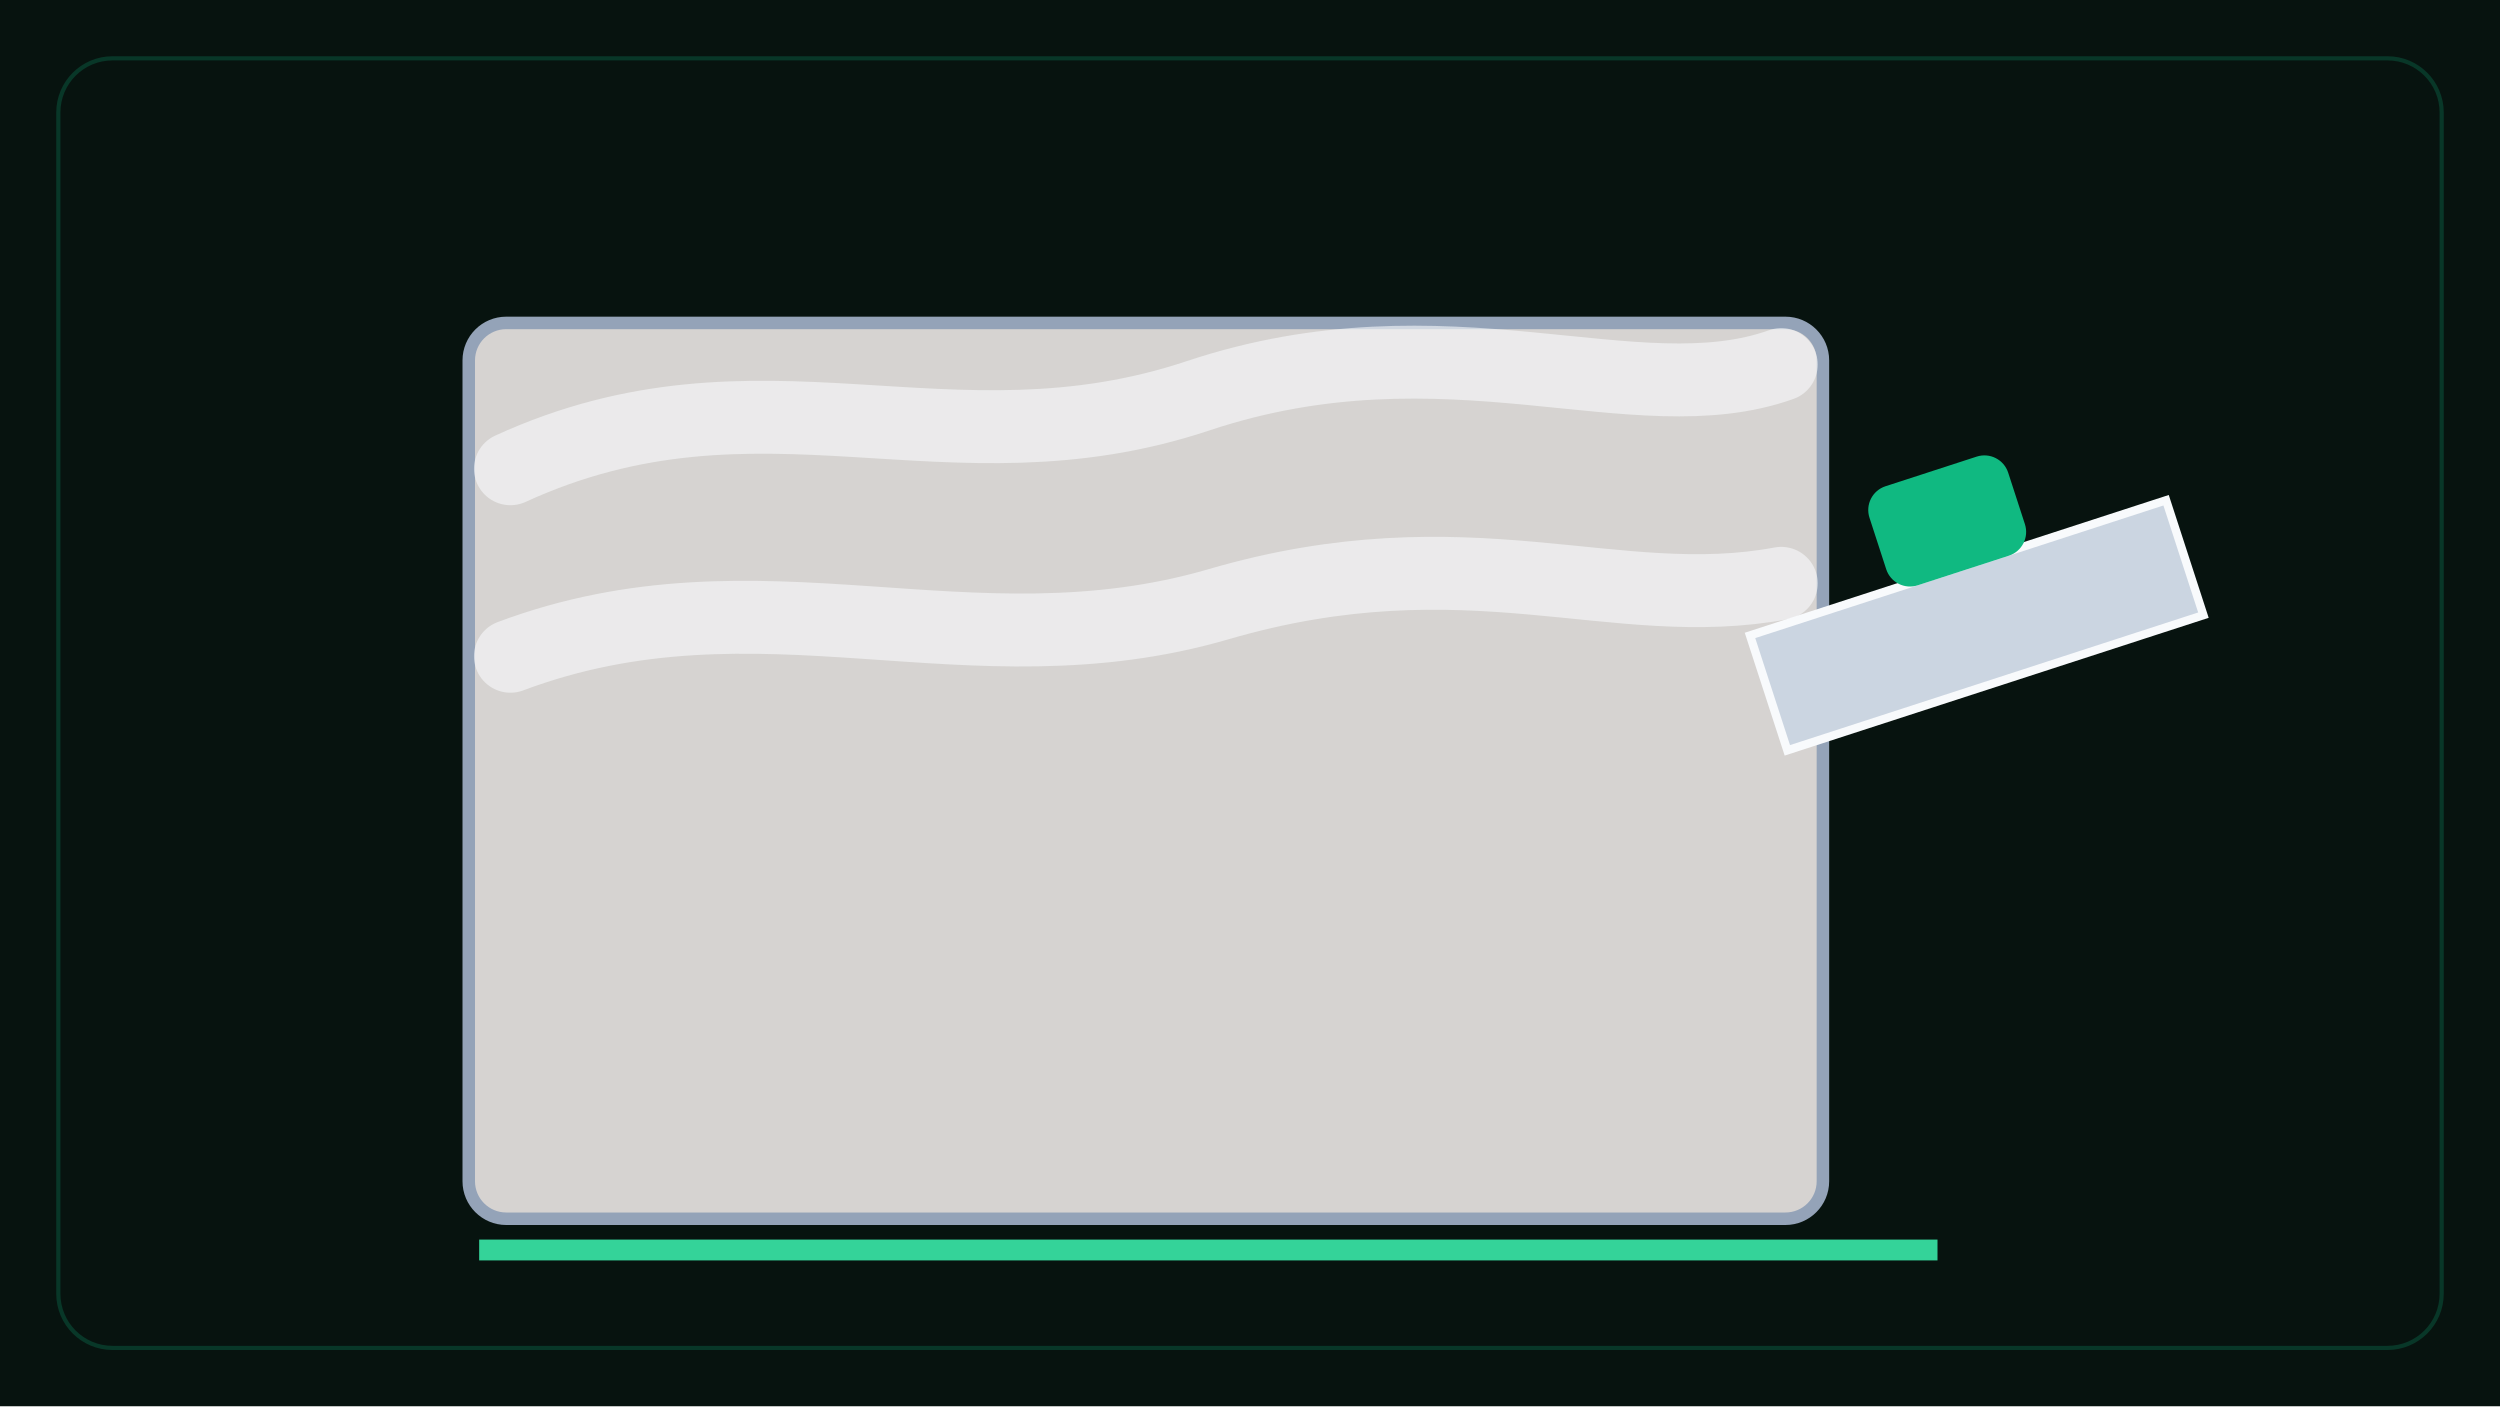
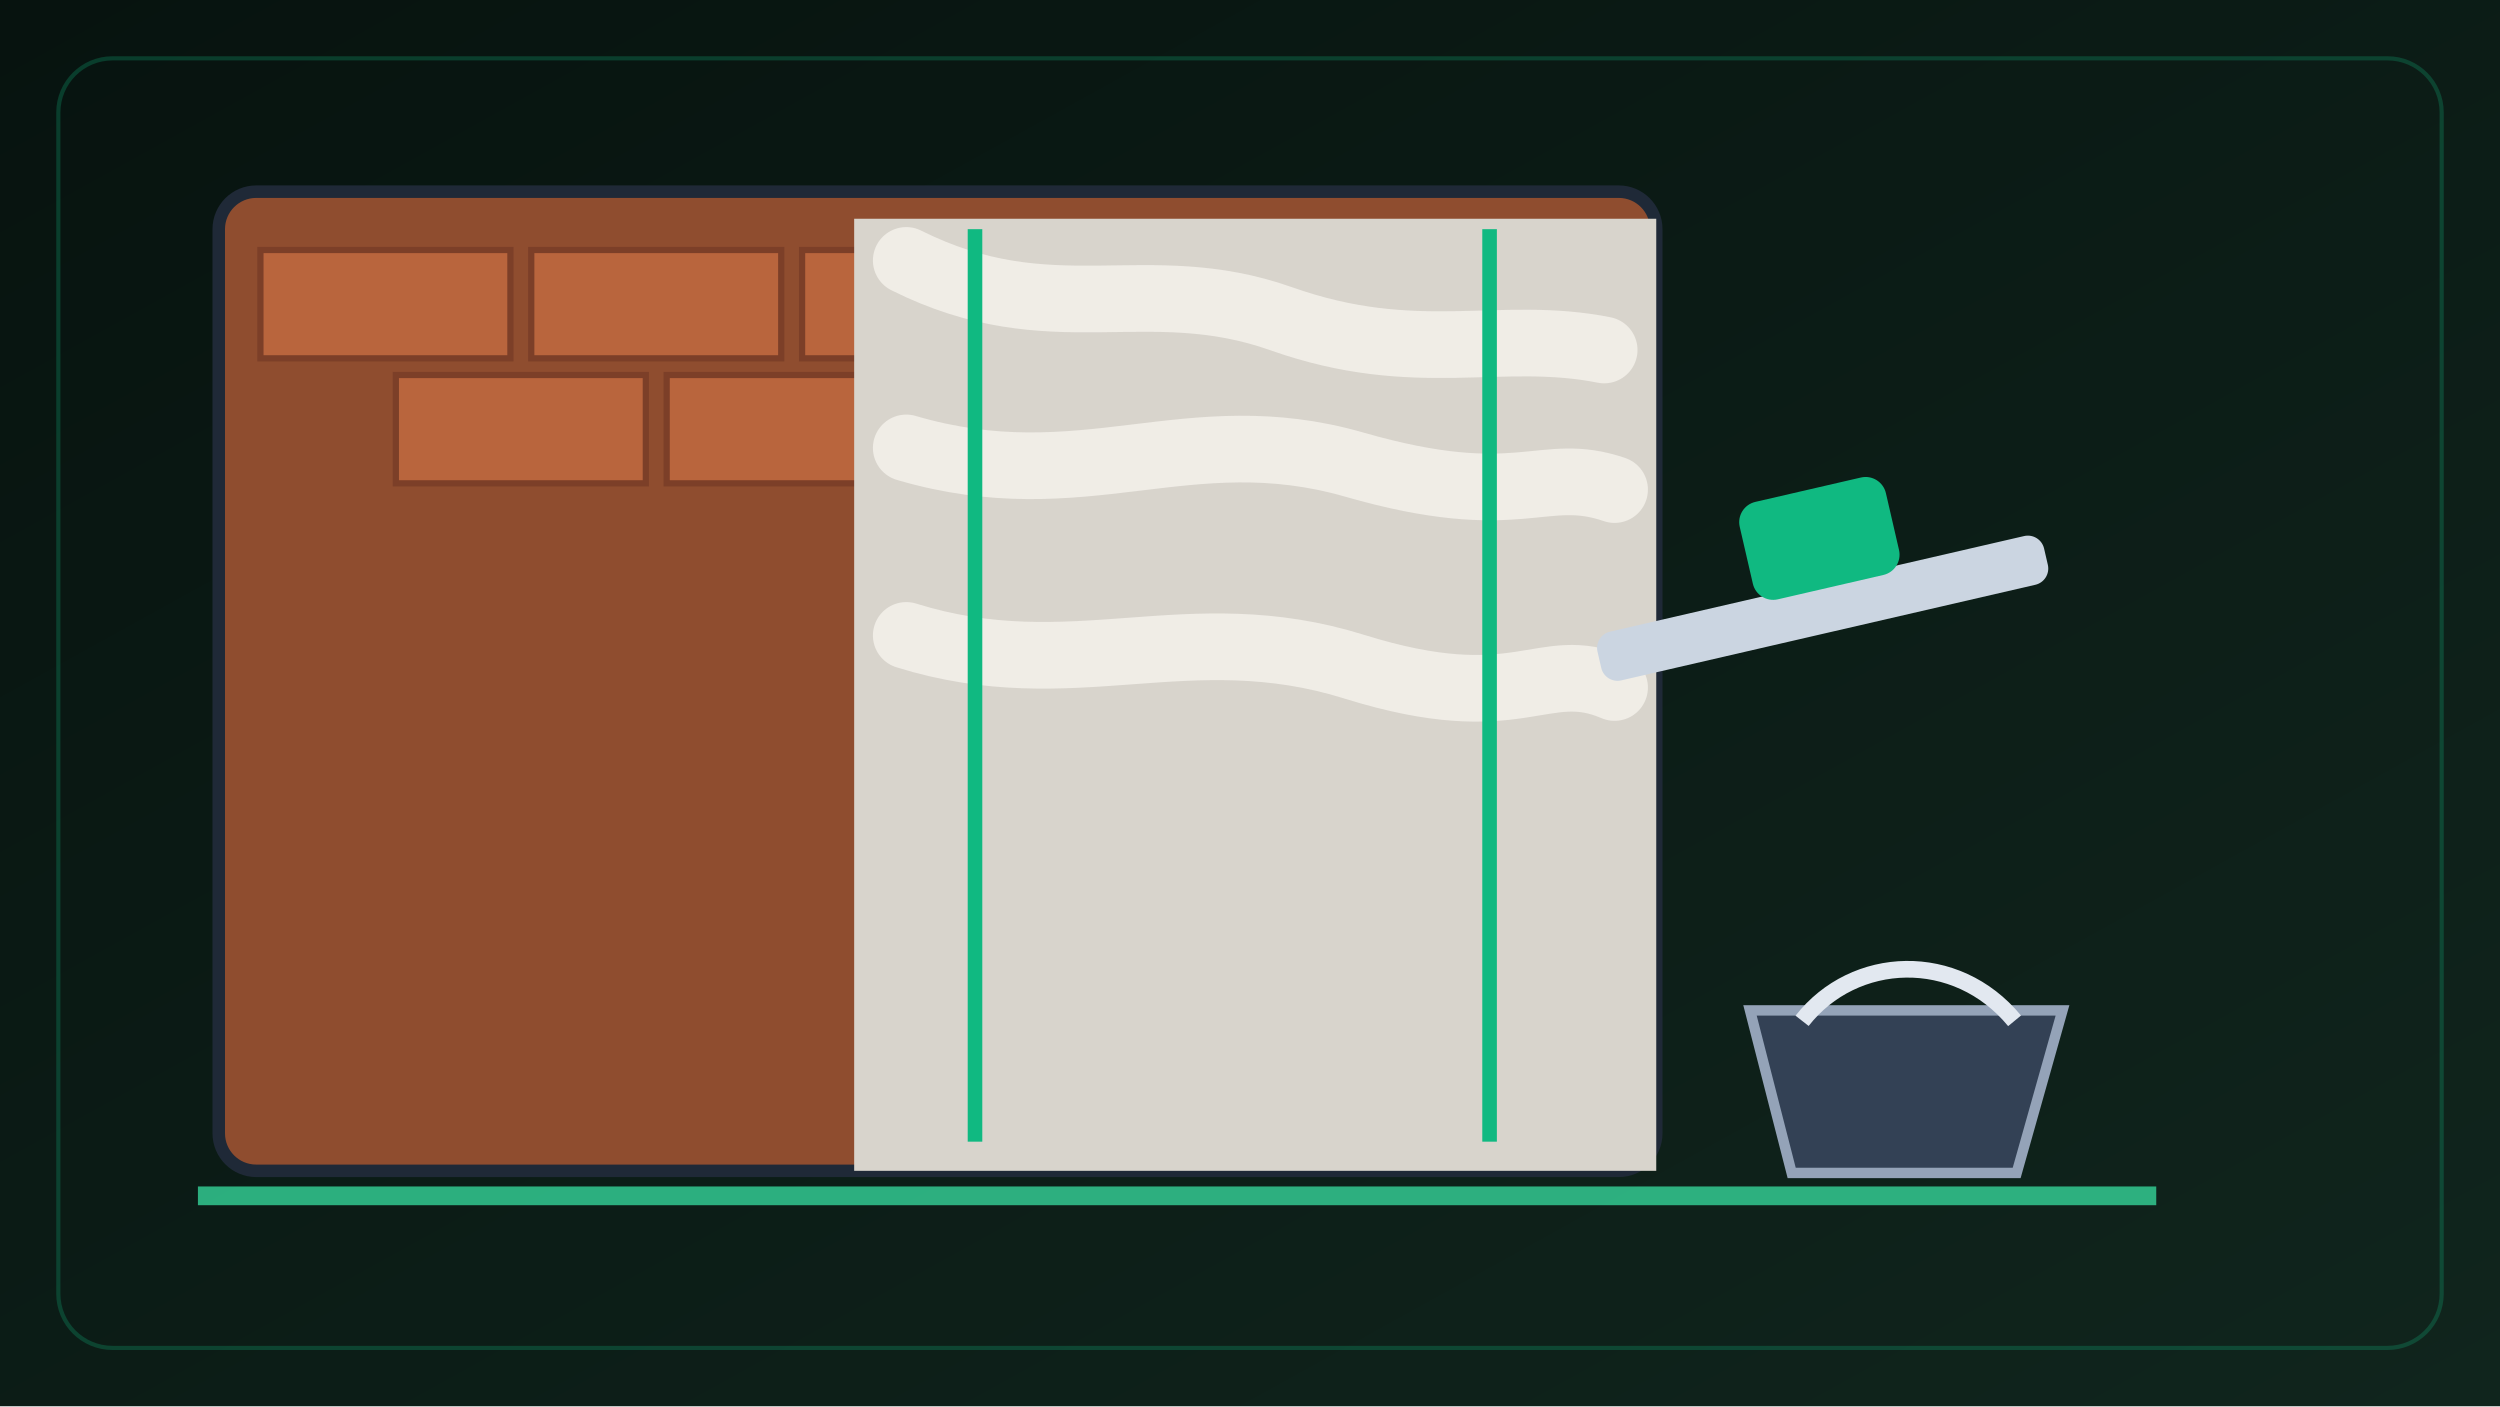
<svg xmlns="http://www.w3.org/2000/svg" viewBox="0 0 1200 675">
-   <rect width="1200" height="675" fill="#07130f" />
-   <g transform="translate(145 95)">
-     <rect x="80" y="60" width="650" height="430" rx="18" fill="#d6d3d1" stroke="#94a3b8" stroke-width="6" />
-     <path d="M100 130c120-55 210 5 330-35s210 10 280-15M100 220c120-45 220 10 340-25s190 5 270-10" stroke="#f8fafc" stroke-width="35" opacity=".6" fill="none" stroke-linecap="round" />
-     <g transform="translate(695 210) rotate(-18)">
-       <path d="M0 0h210v58H0z" fill="#cbd5e1" stroke="#f8fafc" stroke-width="4" />
-       <rect x="72" y="-48" width="70" height="50" rx="12" fill="#10b981" />
-     </g>
-     <path d="M85 505h700" stroke="#34d399" stroke-width="10" />
+   <defs>
+     <linearGradient id="bg" x1="0" y1="0" x2="1" y2="1">
+       <stop stop-color="#07130f" />
+       <stop offset="1" stop-color="#10251d" />
+     </linearGradient>
+   </defs>
+   <rect width="1200" height="675" fill="url(#bg)" />
+   <rect x="105" y="92" width="690" height="470" rx="18" fill="#8f4d2f" stroke="#1f2937" stroke-width="6" />
+   <g fill="#b9653d" stroke="#7c3f28" stroke-width="3">
+     <rect x="125" y="120" width="120" height="52" />
+     <rect x="255" y="120" width="120" height="52" />
+     <rect x="385" y="120" width="120" height="52" />
+     <rect x="515" y="120" width="120" height="52" />
+     <rect x="645" y="120" width="120" height="52" />
+     <rect x="190" y="180" width="120" height="52" />
+     <rect x="320" y="180" width="120" height="52" />
+     <rect x="450" y="180" width="120" height="52" />
+     <rect x="580" y="180" width="120" height="52" />
  </g>
-   <rect x="28" y="28" width="1144" height="619" rx="26" fill="none" stroke="#10b981" stroke-opacity=".22" stroke-width="2" />
+   <path d="M410 105h385v457H410z" fill="#d8d4cc" />
+   <path d="M435 125c70 35 115 5 180 28s105 5 155 15M435 215c85 25 135-15 215 8s90 0 125 12M435 305c80 25 135-10 215 15s90-5 125 10" stroke="#f4f1eb" stroke-width="32" fill="none" stroke-linecap="round" opacity=".85" />
+   <g stroke="#10b981" stroke-width="7">
+     <path d="M468 110v438" />
+     <path d="M715 110v438" />
+   </g>
+   <g transform="translate(765 305) rotate(-13)">
+     <rect width="220" height="24" rx="8" fill="#cbd5e1" />
+     <rect x="80" y="-45" width="72" height="48" rx="10" fill="#10b981" />
+   </g>
+   <g transform="translate(840 420)">
+     <path d="M0 65h150l-22 78H20z" fill="#334155" stroke="#94a3b8" stroke-width="5" />
+     <path d="M25 70c25-32 74-34 102 0" stroke="#e2e8f0" stroke-width="8" fill="none" />
+   </g>
+   <path d="M95 574h940" stroke="#34d399" stroke-width="9" opacity=".8" />
+   <rect x="28" y="28" width="1144" height="619" rx="26" fill="none" stroke="#10b981" stroke-opacity=".25" stroke-width="2" />
</svg>
